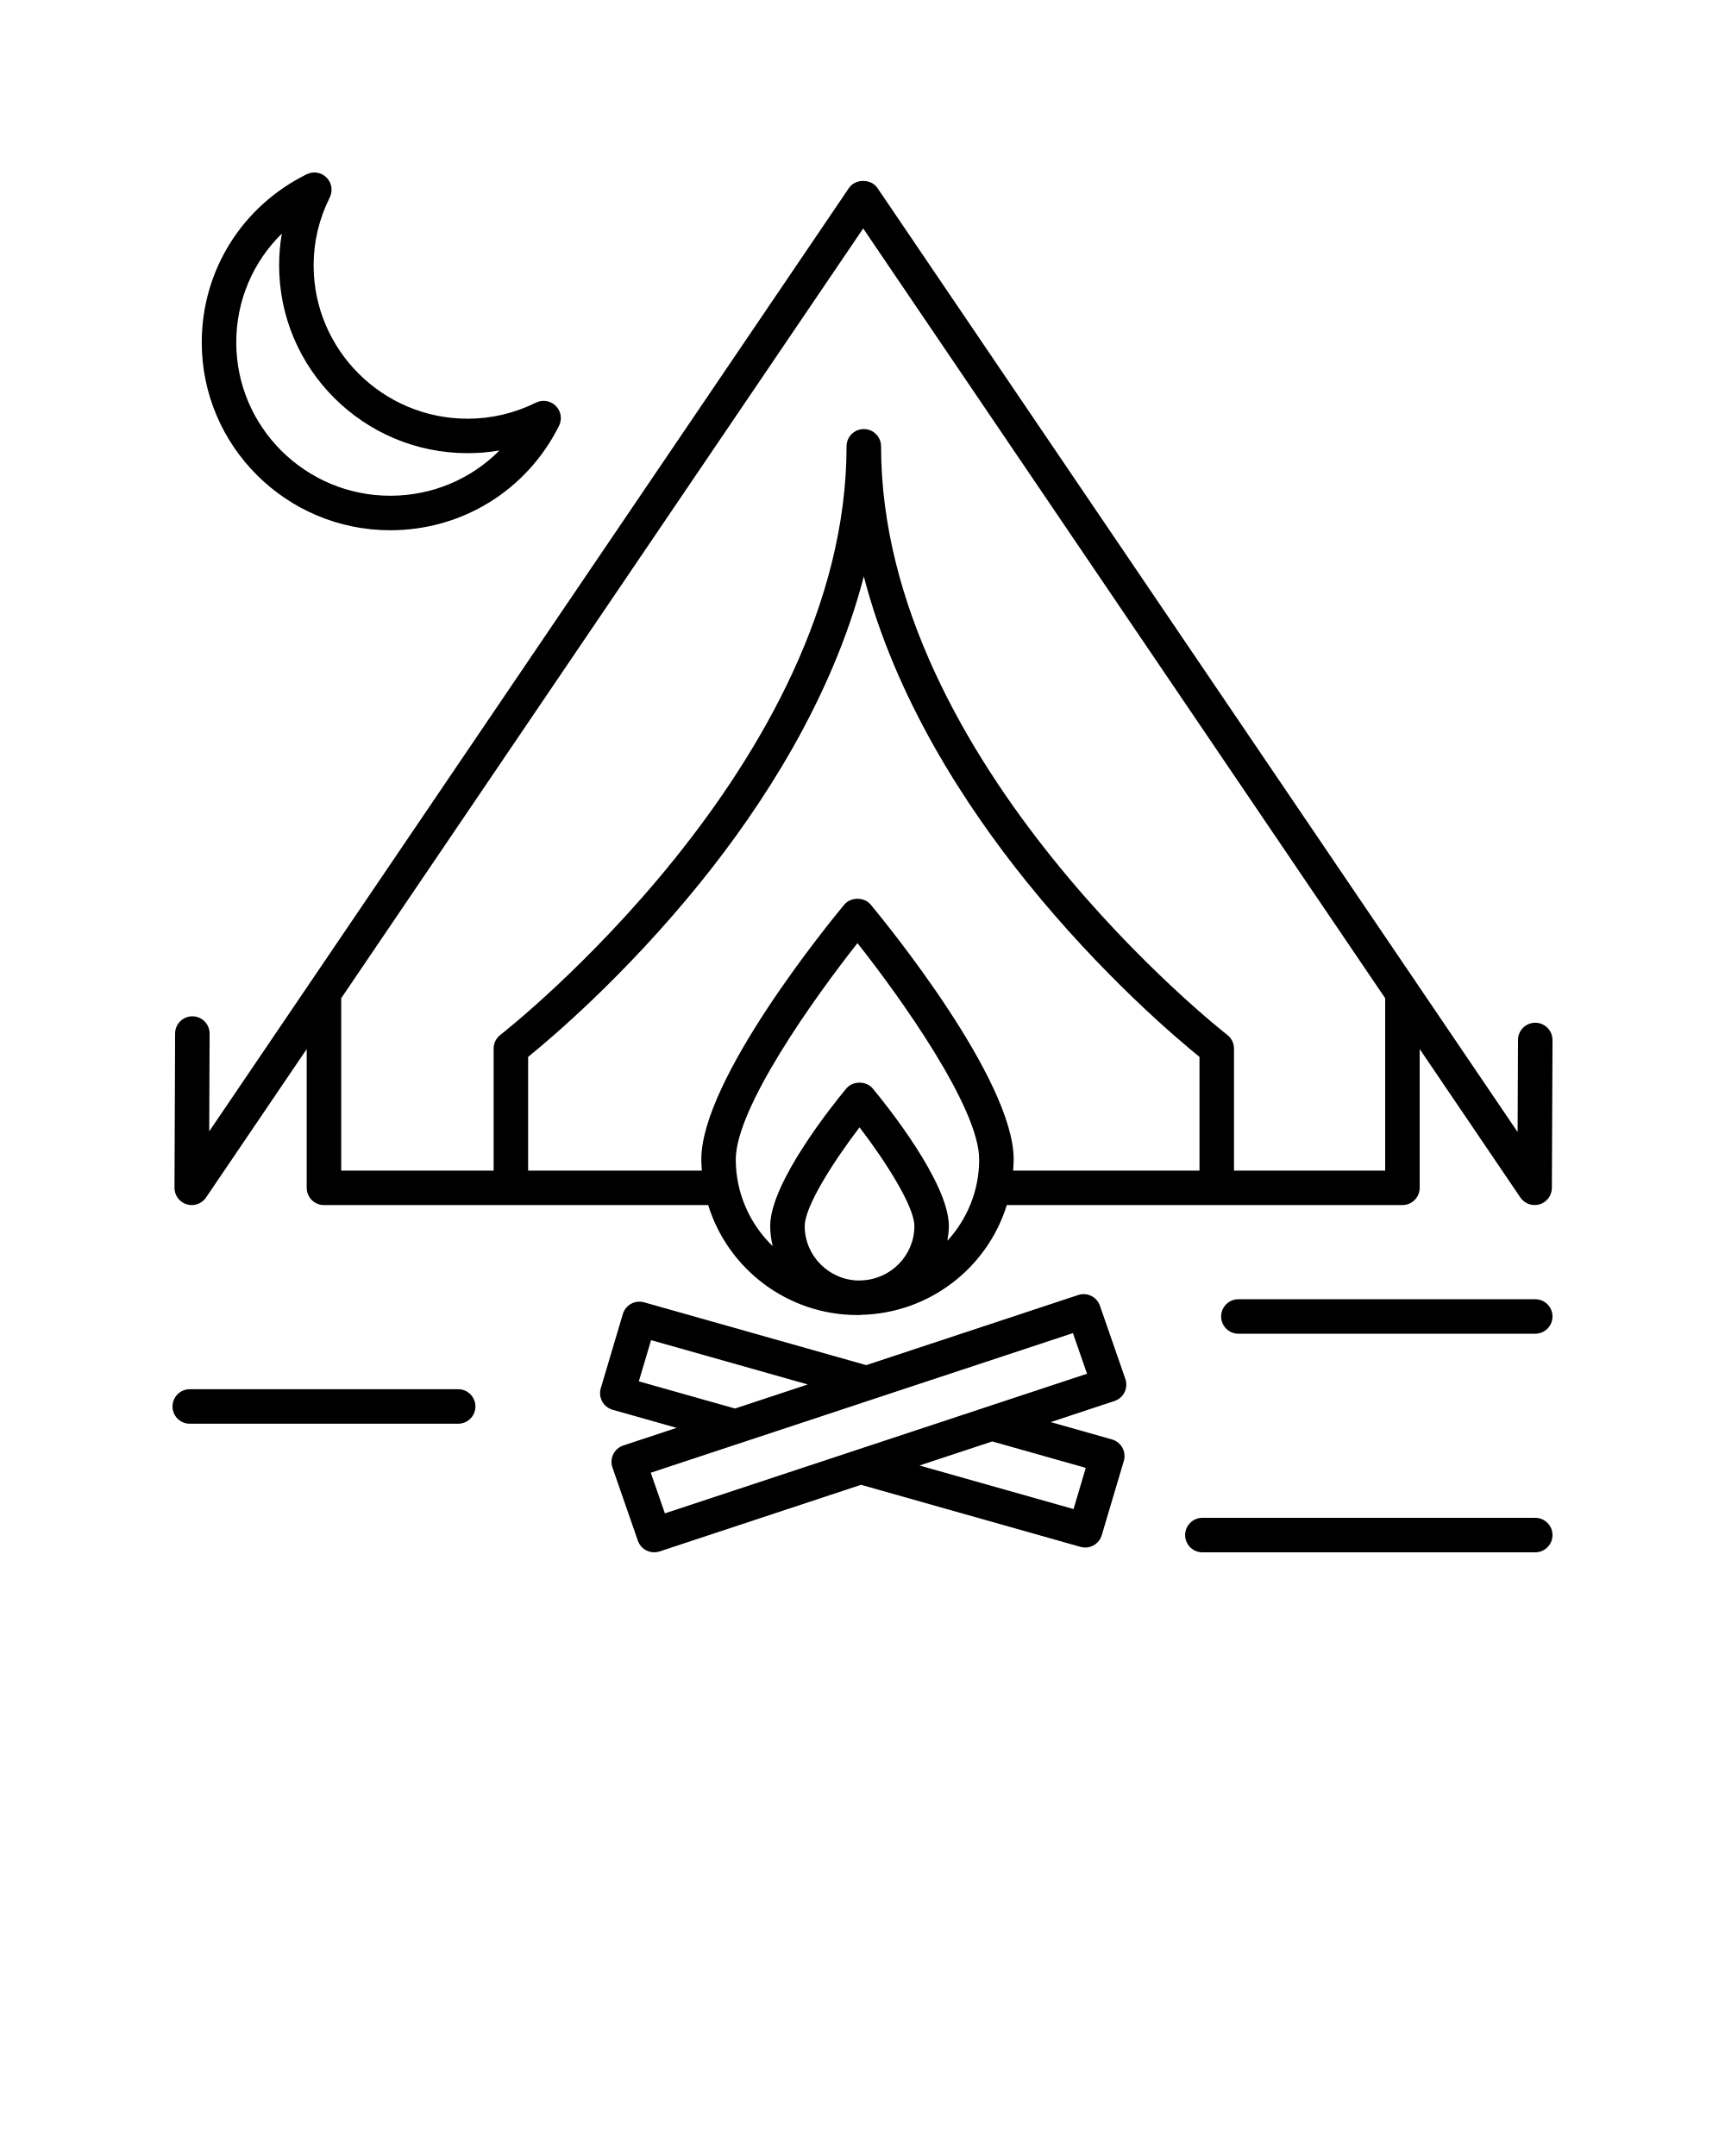
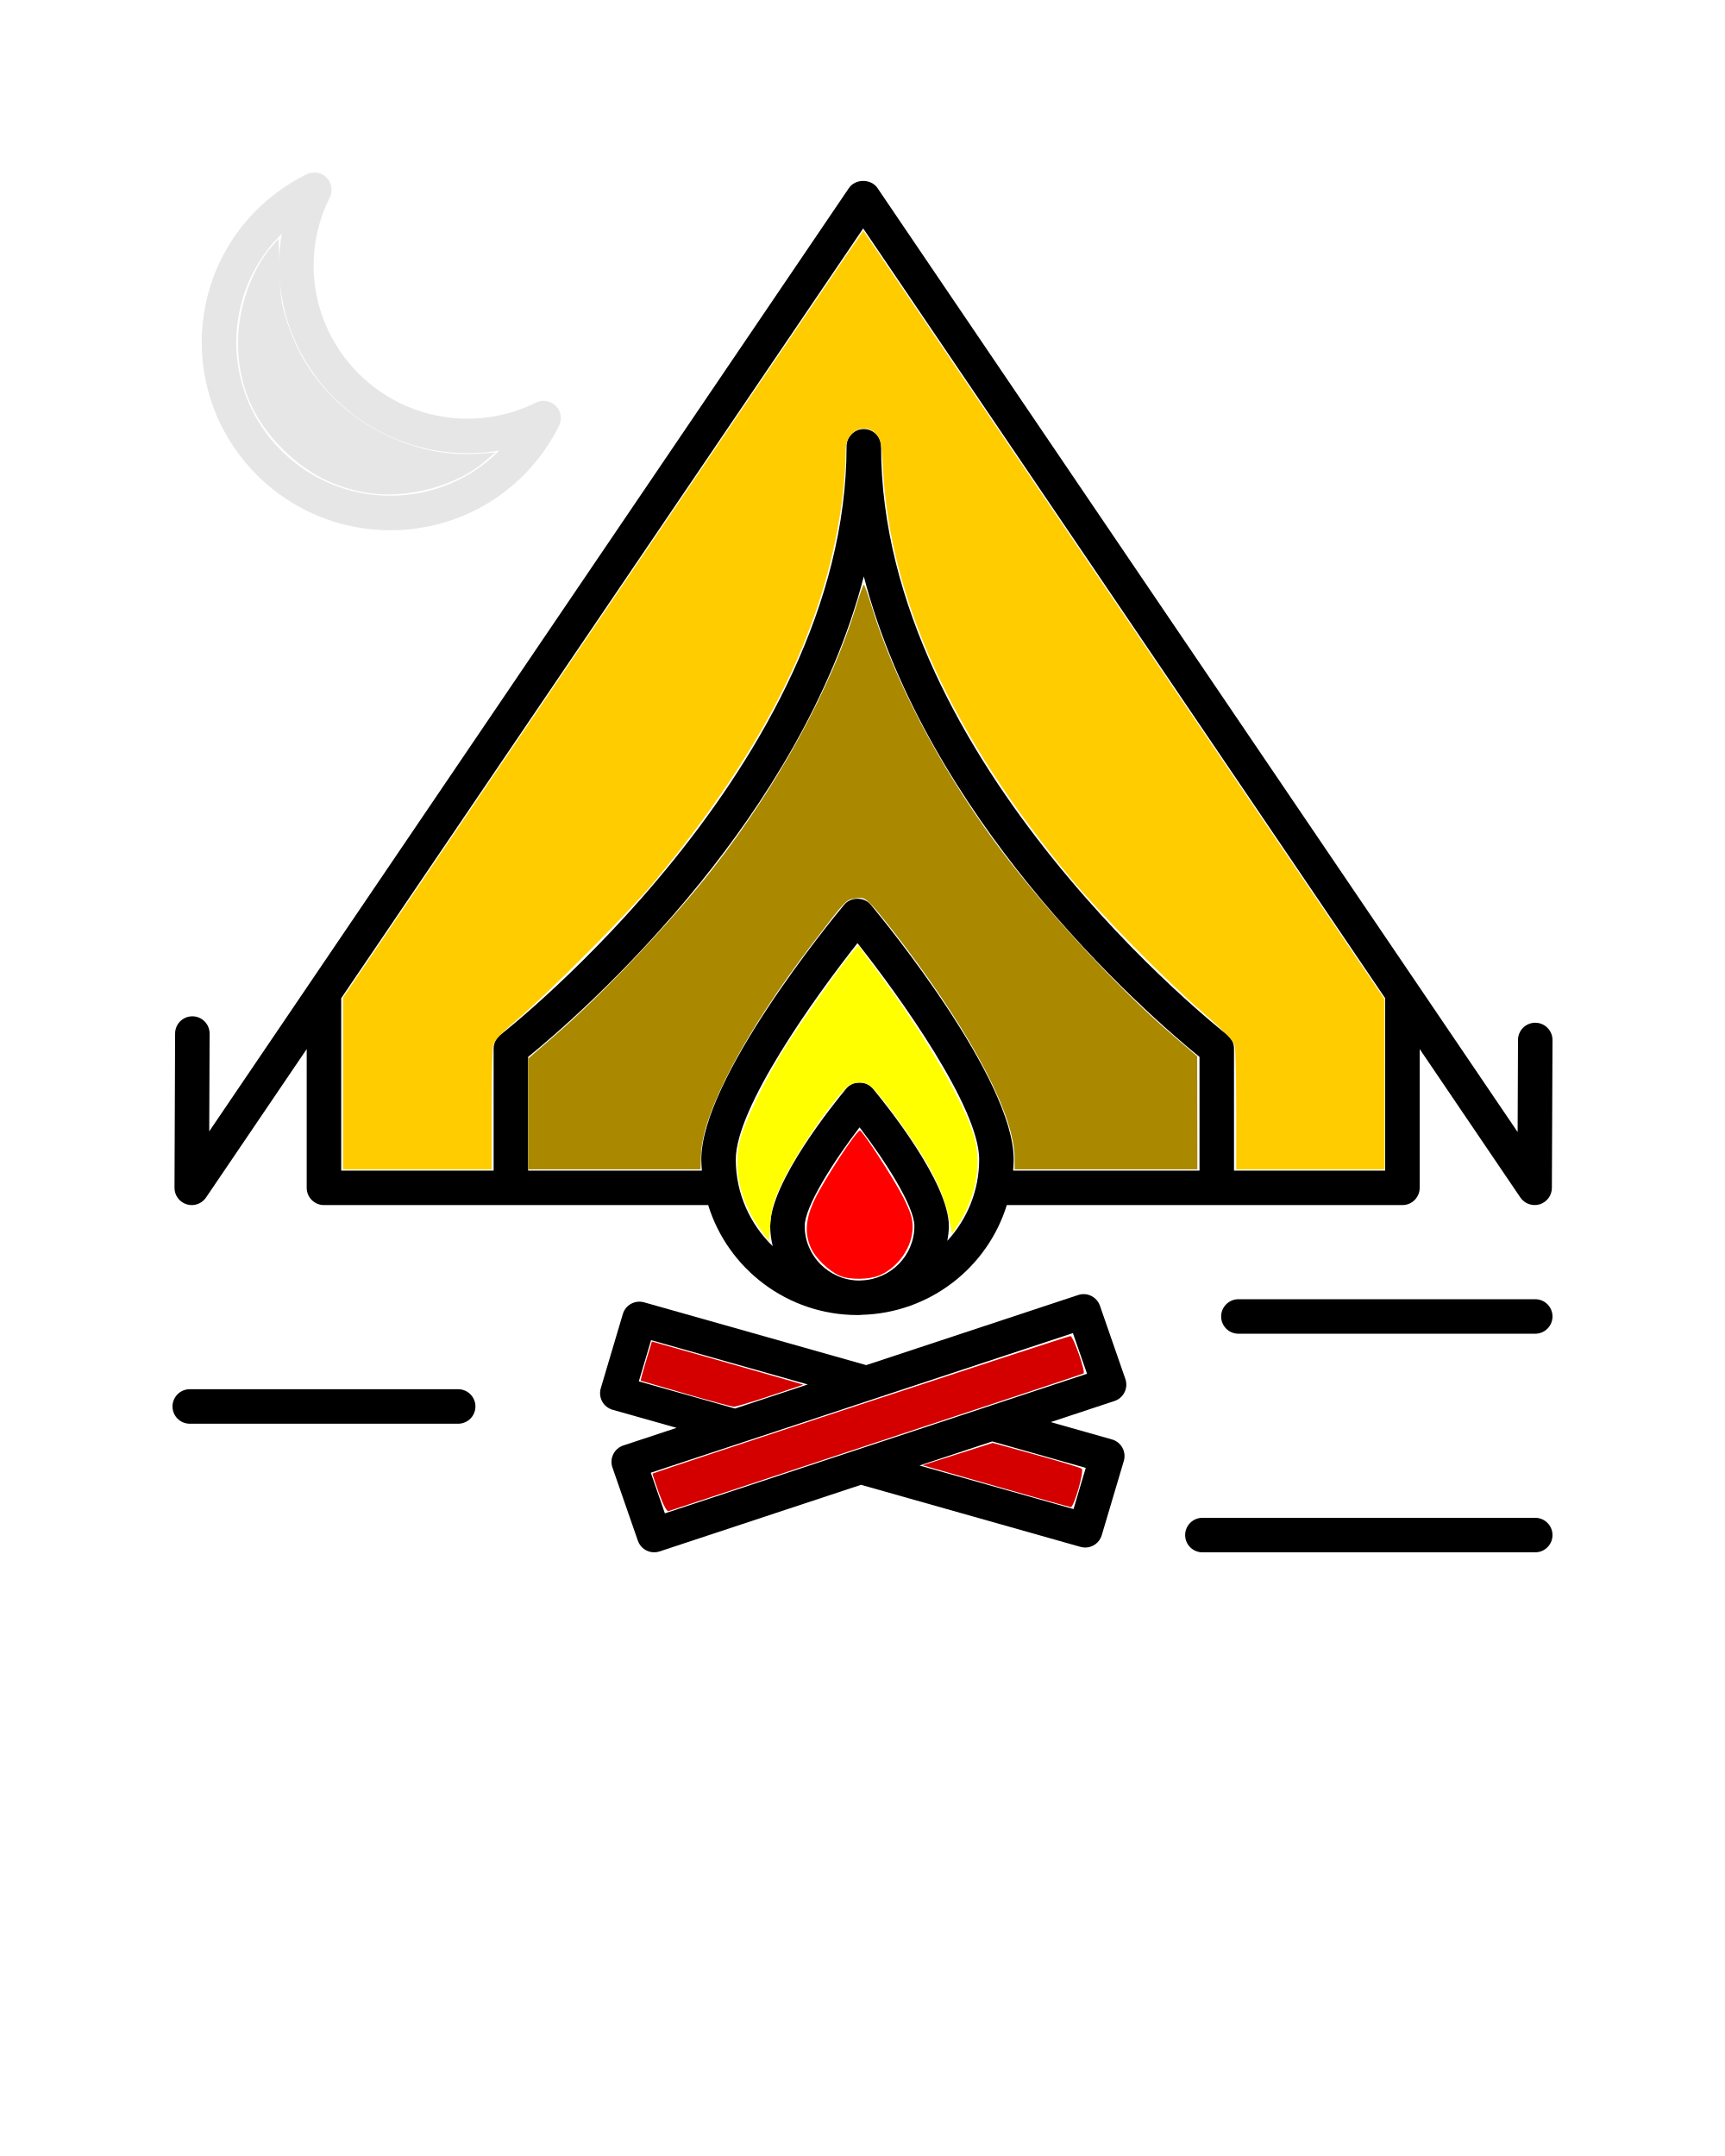
<svg xmlns="http://www.w3.org/2000/svg" version="1.1" x="0px" y="0px" viewBox="0 0 100 125" style="enable-background:new 0 0 100 100;" xml:space="preserve" id="svg18">
  <defs id="defs22" />
  <path d="M89,75.326H71.791c-0.552,0-1,0.448-1,1s0.448,1,1,1H89c0.552,0,1-0.448,1-1S89.552,75.326,89,75.326z" id="path2" />
  <path d="M89,88H69.704c-0.552,0-1,0.448-1,1s0.448,1,1,1H89c0.552,0,1-0.448,1-1S89.552,88,89,88z" id="path4" />
  <path d="M11,82.544h15.561c0.552,0,1-0.448,1-1s-0.448-1-1-1H11c-0.552,0-1,0.448-1,1S10.448,82.544,11,82.544z" id="path6" />
-   <path d="M18.93,10.294c-0.303-0.303-0.766-0.382-1.152-0.19c-3.751,1.854-6.082,5.59-6.082,9.75c0,6.004,4.902,10.889,10.928,10.889  c4.172,0,7.921-2.321,9.784-6.057c0.191-0.384,0.116-0.848-0.187-1.152c-0.303-0.303-0.765-0.382-1.152-0.19  c-1.25,0.618-2.583,0.932-3.96,0.932c-4.923,0-8.928-3.987-8.928-8.888c0-1.37,0.314-2.695,0.935-3.939  C19.308,11.062,19.232,10.598,18.93,10.294z M27.109,26.274c0.624,0,1.24-0.052,1.846-0.157c-1.646,1.66-3.9,2.625-6.331,2.625  c-4.923,0-8.928-3.987-8.928-8.889c0-2.423,0.971-4.671,2.643-6.31c-0.105,0.605-0.158,1.22-0.158,1.843  C16.181,21.39,21.083,26.274,27.109,26.274z" id="path8" />
+   <path d="M18.93,10.294c-0.303-0.303-0.766-0.382-1.152-0.19c-3.751,1.854-6.082,5.59-6.082,9.75c0,6.004,4.902,10.889,10.928,10.889  c4.172,0,7.921-2.321,9.784-6.057c0.191-0.384,0.116-0.848-0.187-1.152c-0.303-0.303-0.765-0.382-1.152-0.19  c-1.25,0.618-2.583,0.932-3.96,0.932c-4.923,0-8.928-3.987-8.928-8.888c0-1.37,0.314-2.695,0.935-3.939  C19.308,11.062,19.232,10.598,18.93,10.294z M27.109,26.274c0.624,0,1.24-0.052,1.846-0.157c-1.646,1.66-3.9,2.625-6.331,2.625  c-4.923,0-8.928-3.987-8.928-8.889c0-2.423,0.971-4.671,2.643-6.31c-0.105,0.605-0.158,1.22-0.158,1.843  C16.181,21.39,21.083,26.274,27.109,26.274z" id="path8" style="fill:#e6e6e6" />
  <path d="M89.004,59.296c-0.001,0-0.003,0-0.004,0c-0.55,0-0.998,0.445-1,0.996l-0.022,5.341l-37.11-54.731  c-0.372-0.549-1.283-0.549-1.655,0L12.129,65.594l0.022-5.667c0.002-0.552-0.444-1.002-0.996-1.004c-0.001,0-0.002,0-0.004,0  c-0.55,0-0.998,0.445-1,0.996l-0.035,8.946c-0.002,0.44,0.284,0.829,0.705,0.959c0.098,0.03,0.197,0.044,0.295,0.044  c0.325,0,0.638-0.159,0.828-0.439l5.836-8.607v8.046c0,0.552,0.448,1,1,1h22.274c1.138,3.687,4.587,6.375,8.655,6.375  c0.027,0,0.052-0.004,0.079-0.004c0.013,0,0.026,0.004,0.039,0.004c0.041,0,0.078-0.011,0.119-0.012  c3.964-0.103,7.303-2.749,8.419-6.364h22.936c0.552,0,1-0.448,1-1v-8.046l5.836,8.607c0.246,0.363,0.7,0.522,1.119,0.396  c0.419-0.128,0.707-0.514,0.708-0.952L90,60.301C90.002,59.748,89.557,59.299,89.004,59.296z M49.947,74.234  c-0.053,0.002-0.105,0.007-0.158,0.008c-1.734-0.022-3.139-1.428-3.139-3.158c0-1.135,1.671-3.752,3.179-5.725  c1.508,1.972,3.179,4.588,3.179,5.725C53.006,72.787,51.643,74.17,49.947,74.234z M54.919,71.941  c0.048-0.281,0.087-0.564,0.087-0.858c0-2.531-3.673-7.083-4.409-7.97c-0.38-0.458-1.159-0.458-1.539,0  c-0.736,0.887-4.409,5.439-4.409,7.97c0,0.403,0.057,0.791,0.145,1.167c-1.317-1.277-2.14-3.057-2.14-5.028  c0-2.994,4.549-9.37,7.055-12.542c2.506,3.172,7.055,9.548,7.055,12.542C56.764,69.04,56.061,70.693,54.919,71.941z M50.479,52.452  c-0.38-0.458-1.159-0.458-1.539,0c-0.848,1.021-8.285,10.114-8.285,14.771c0,0.218,0.018,0.432,0.033,0.647H30.616v-6.594  c1.304-1.055,5.628-4.711,10.008-10.137c3.554-4.403,7.613-10.624,9.452-17.72c1.839,7.096,5.898,13.317,9.452,17.72  c4.38,5.426,8.704,9.082,10.008,10.137v6.594H58.731c0.015-0.215,0.033-0.429,0.033-0.647  C58.764,62.566,51.327,53.474,50.479,52.452z M80.301,67.87h-8.765v-7.077c0-0.31-0.144-0.603-0.389-0.792  c-0.201-0.155-20.071-15.712-20.071-34.125c0-0.552-0.448-1-1-1s-1,0.448-1,1c0,18.413-19.87,33.97-20.071,34.125  c-0.245,0.189-0.389,0.481-0.389,0.792v7.077H19.78v-9.996l30.26-44.63l30.26,44.63V67.87z" id="path10" />
  <path d="M65.19,80.72c0.119-0.24,0.136-0.518,0.048-0.771l-1.474-4.246c-0.179-0.516-0.74-0.793-1.259-0.621l-12.29,4.065  l-12.878-3.642c-0.527-0.147-1.075,0.153-1.23,0.678l-1.279,4.306c-0.076,0.256-0.046,0.533,0.083,0.767s0.347,0.407,0.604,0.48  l3.707,1.048l-3.087,1.021c-0.254,0.084-0.464,0.267-0.583,0.506c-0.119,0.24-0.136,0.518-0.048,0.771l1.474,4.246  C37.121,89.741,37.508,90,37.922,90c0.104,0,0.21-0.017,0.314-0.051l11.679-3.863l12.725,3.599c0.091,0.025,0.182,0.038,0.272,0.038  c0.432,0,0.829-0.282,0.958-0.716l1.279-4.305c0.076-0.256,0.046-0.533-0.083-0.767s-0.346-0.407-0.604-0.48l-3.553-1.005  l3.699-1.223C64.862,81.143,65.072,80.96,65.19,80.72z M37.034,80.087l0.709-2.388l9.085,2.569l-4.219,1.395L37.034,80.087z   M62.943,85.104l-0.709,2.388l-8.931-2.526l4.219-1.395L62.943,85.104z M38.544,87.741l-0.818-2.356l24.472-8.095l0.818,2.356  L38.544,87.741z" id="path12" />
+   <path style="fill:#ff0000;fill-opacity:1;stroke:none;stroke-width:0.132;stroke-opacity:1" d="m 48.679,73.965 c -0.629,-0.274 -1.396,-1.012 -1.663,-1.599 -0.386,-0.85 -0.321,-1.709 0.216,-2.829 0.546,-1.14 2.416,-3.991 2.617,-3.991 0.152,0 1.999,2.844 2.518,3.879 0.431,0.857 0.544,1.227 0.538,1.75 -0.014,1.131 -0.84,2.318 -1.928,2.772 -0.599,0.25 -1.745,0.259 -2.299,0.018 z" id="path817" />
+   <path style="fill:#ffff00;fill-opacity:1;stroke:none;stroke-width:0.132;stroke-opacity:1" d="m 44.142,71.372 c -1.187,-1.6 -1.653,-3.48 -1.275,-5.143 0.258,-1.136 1.479,-3.659 2.708,-5.601 0.974,-1.537 3.131,-4.596 3.801,-5.387 l 0.372,-0.441 1.224,1.657 c 2.848,3.856 5.063,7.698 5.545,9.619 0.379,1.51 0.033,3.351 -0.904,4.811 l -0.424,0.661 -0.158,-0.854 c -0.183,-0.993 -0.636,-2.123 -1.327,-3.312 -0.639,-1.1 -2.122,-3.192 -2.826,-3.987 -0.476,-0.538 -0.628,-0.629 -1.049,-0.629 -0.385,0 -0.58,0.094 -0.895,0.43 -1.118,1.197 -2.88,3.847 -3.652,5.493 -0.441,0.94 -0.555,1.35 -0.62,2.217 l -0.079,1.063 z" id="path819" />
+   <path style="fill:#d40000;fill-opacity:1;stroke:none;stroke-width:0.132;stroke-opacity:1" d="m 38.202,86.573 c -0.219,-0.604 -0.386,-1.114 -0.372,-1.134 0.05,-0.067 24.068,-7.976 24.221,-7.976 0.169,0 0.901,2.087 0.761,2.169 -0.048,0.028 -5.443,1.821 -11.988,3.983 -6.546,2.163 -11.974,3.96 -12.063,3.994 -0.103,0.039 -0.306,-0.338 -0.559,-1.037 z" id="path821" />
+   <path style="fill:#d40000;fill-opacity:1;stroke:none;stroke-width:0.132;stroke-opacity:1" d="m 39.751,80.808 c -1.42,-0.407 -2.595,-0.749 -2.611,-0.758 -0.016,-0.01 0.125,-0.525 0.312,-1.145 l 0.34,-1.127 3.661,1.035 c 2.014,0.569 3.989,1.132 4.389,1.251 l 0.728,0.216 -1.917,0.645 c -1.054,0.355 -2.007,0.64 -2.119,0.635 -0.111,-0.005 -1.364,-0.343 -2.784,-0.75 z" id="path823" />
+   <path style="fill:#d40000;fill-opacity:1;stroke:none;stroke-width:0.132;stroke-opacity:1" d="m 57.705,86.159 -4.225,-1.207 2.034,-0.648 2.034,-0.648 2.522,0.696 c 1.387,0.383 2.575,0.743 2.64,0.802 0.153,0.138 -0.452,2.245 -0.639,2.226 -0.077,-0.008 -2.042,-0.557 -4.366,-1.221 z" id="path825" />
+   <path style="fill:#e6e6e6;fill-opacity:1;stroke:none;stroke-width:0.132;stroke-opacity:1" d="m 21.416,28.592 c -1.986,-0.302 -3.59,-1.119 -5.04,-2.569 -1.735,-1.735 -2.579,-3.75 -2.579,-6.161 0,-1.972 0.772,-4.196 1.916,-5.52 l 0.435,-0.504 0.058,1.853 c 0.052,1.653 0.104,1.989 0.486,3.111 0.556,1.635 1.282,2.843 2.441,4.063 2.206,2.322 5.463,3.642 8.5,3.445 l 1.059,-0.069 -0.596,0.517 c -1.596,1.386 -4.457,2.17 -6.682,1.832 z" id="path827" />
+   <path style="fill:#ffcc00;fill-opacity:1;stroke:none;stroke-width:0.132;stroke-opacity:1" d="M 19.889,62.816 V 57.834 L 34.081,36.895 C 41.886,25.379 48.672,15.375 49.161,14.666 l 0.888,-1.29 15.108,22.278 15.108,22.278 0.003,4.932 0.003,4.932 h -4.303 -4.303 v -3.36 c 0,-1.848 -0.037,-3.545 -0.082,-3.771 -0.064,-0.318 -0.49,-0.767 -1.887,-1.988 -2.211,-1.931 -5.868,-5.648 -7.575,-7.698 -6.893,-8.279 -10.527,-16.185 -10.934,-23.787 -0.078,-1.451 -0.127,-1.715 -0.378,-2.007 -0.404,-0.47 -1.062,-0.459 -1.477,0.025 -0.253,0.294 -0.31,0.512 -0.311,1.181 -6.62e-4,0.451 -0.061,1.356 -0.133,2.012 -0.834,7.515 -4.313,14.714 -11.006,22.775 -1.378,1.659 -6.097,6.402 -7.876,7.915 -1.034,0.879 -1.358,1.235 -1.423,1.561 -0.046,0.232 -0.084,1.934 -0.084,3.782 v 3.36 H 24.192 19.889 Z" id="path829" />
+   <path style="fill:#aa8800;fill-opacity:1;stroke:none;stroke-width:0.132;stroke-opacity:1" d="m 30.616,64.586 0.002,-3.211 1.527,-1.32 c 2.816,-2.433 6.811,-6.655 9.215,-9.738 3.77,-4.834 6.866,-10.518 8.278,-15.194 0.203,-0.674 0.401,-1.224 0.439,-1.223 0.038,8e-4 0.247,0.582 0.464,1.291 1.284,4.191 3.873,9.149 7.065,13.531 2.66,3.651 7.074,8.462 10.332,11.263 l 1.464,1.258 0.005,3.277 0.005,3.277 h -5.297 -5.297 v -0.638 c 0,-2.426 -2.321,-6.919 -6.323,-12.239 -0.76,-1.01 -1.613,-2.079 -1.895,-2.376 -0.47,-0.494 -0.556,-0.533 -1.014,-0.46 -0.564,0.09 -0.513,0.037 -2.484,2.618 -3.913,5.125 -6.385,9.805 -6.463,12.238 l -0.027,0.857 -4.999,4.09e-4 -4.999,4.1e-4 z" id="path831" />
</svg>
